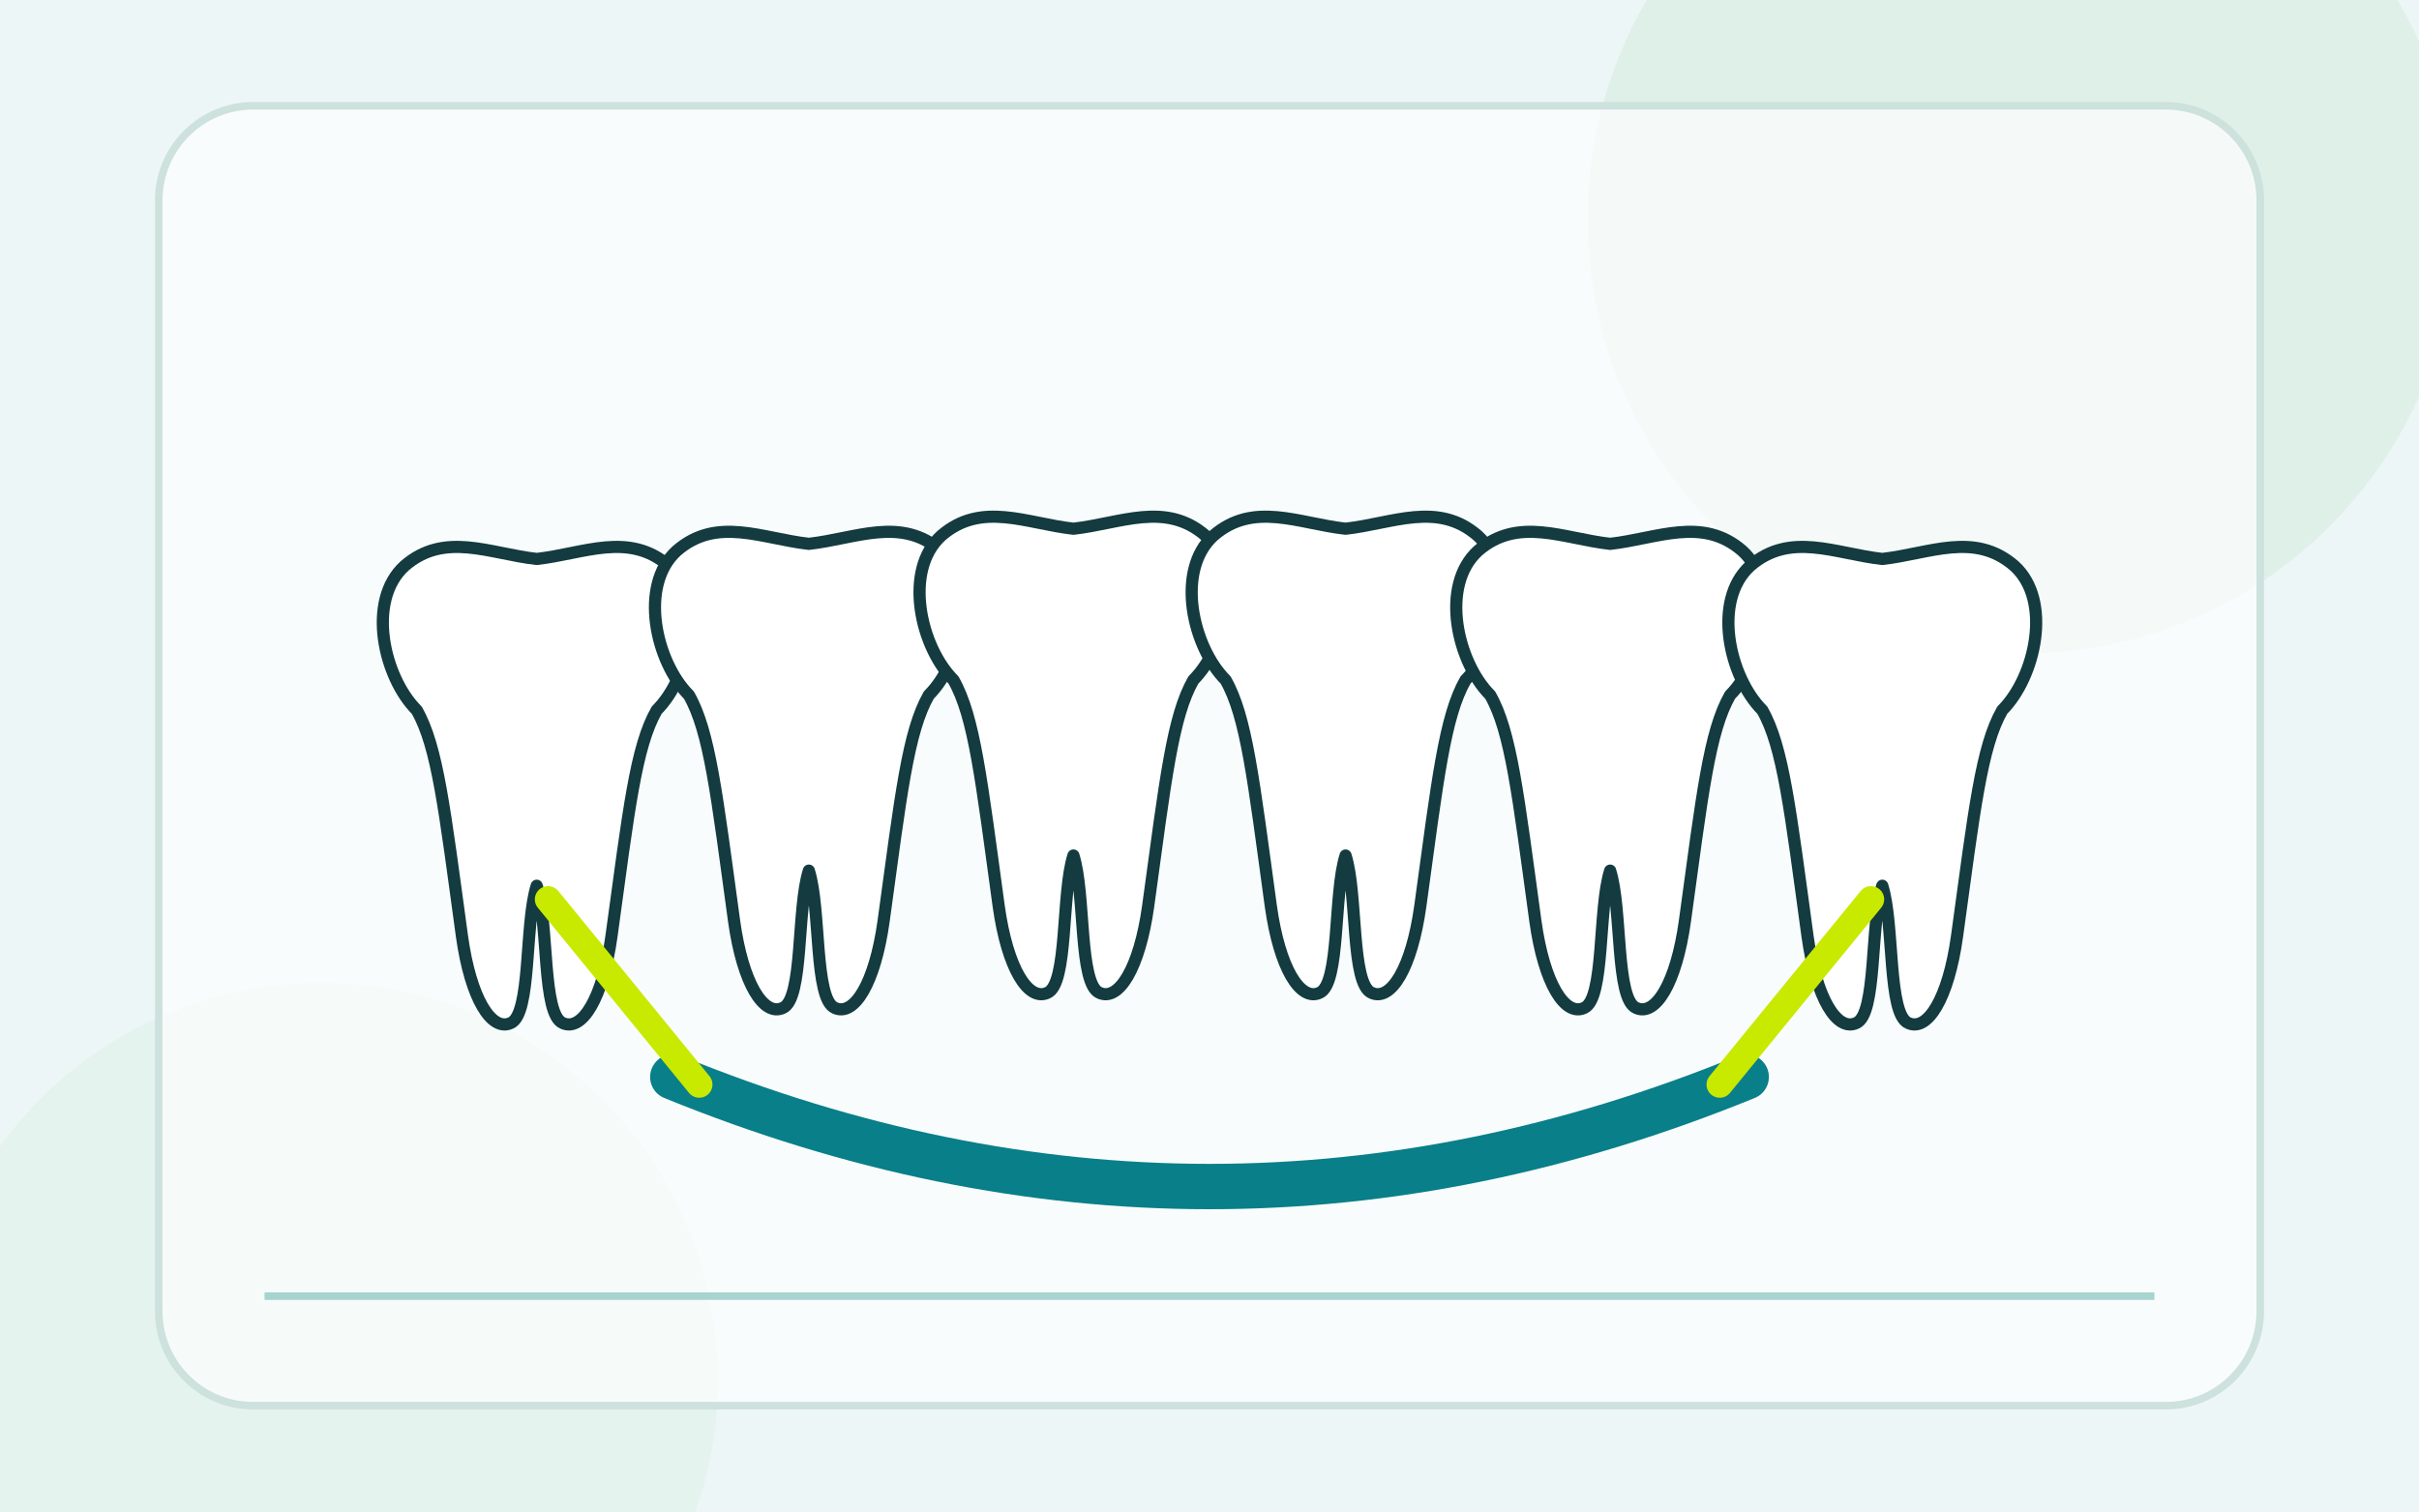
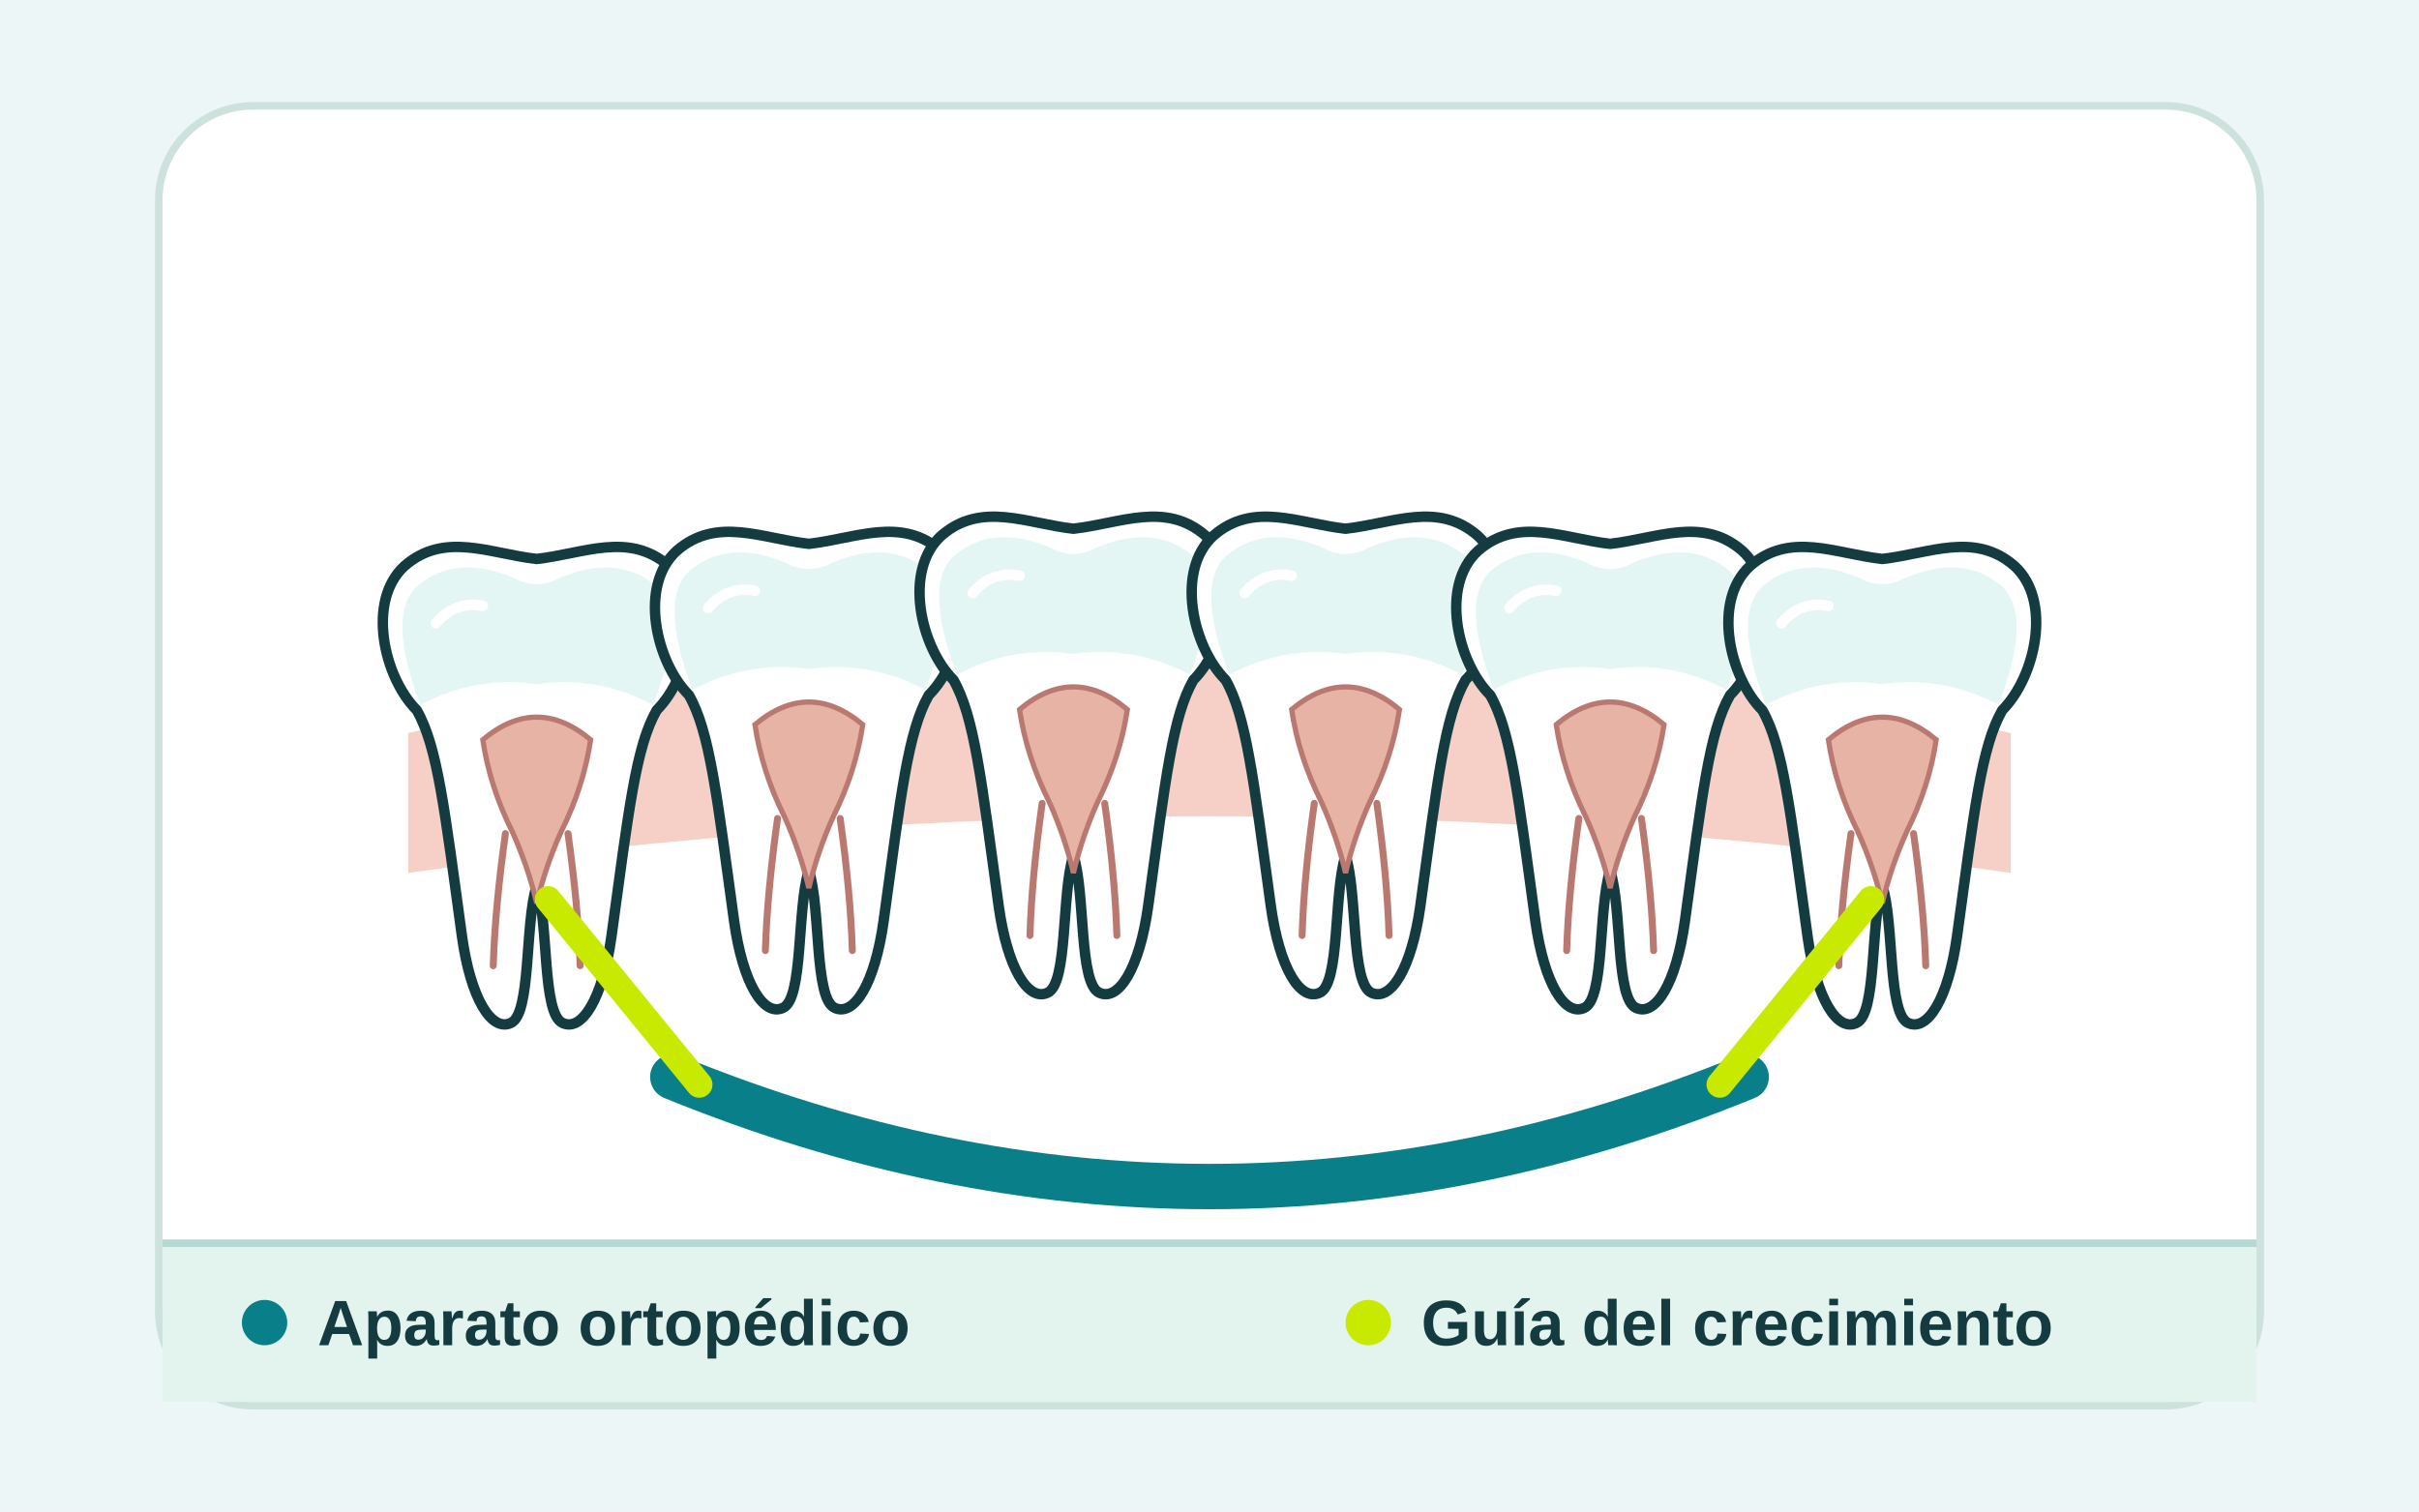
<svg xmlns="http://www.w3.org/2000/svg" viewBox="0 0 640 400" role="img">
  <rect width="640" height="400" fill="#edf6f6" />
-   <circle cx="535" cy="58" r="115" fill="#dff0e8" />
-   <circle cx="85" cy="365" r="105" fill="#e4f3ed" />
-   <rect x="42" y="28" width="556" height="344" rx="25" fill="#ffffff" fill-opacity=".68" stroke="#cde1dd" stroke-width="2" />
+   <rect x="42" y="28" width="556" height="344" rx="25" fill="#ffffff" stroke="#cde1dd" stroke-width="2" />
+   <path d="M108 194 Q320 146 532 194 L532 231 Q320 201 108 231 Z" fill="#f4c8bc" opacity=".85" />
  <g transform="translate(142 216) scale(0.46)">
-     <path d="M-69 -61 C-88 -80 -98 -124 -76 -144 C-53 -164 -27 -151 0 -148 C27 -151 53 -164 76 -144 C98 -124 88 -80 69 -61 C57 -40 53 -4 43 69 C38 105 26 124 15 119 C3 114 7 62 0 40 C-7 62 -3 114 -15 119 C-26 124 -38 105 -43 69 C-53 -4 -57 -40 -69 -61 Z" fill="#ffffff" stroke="#133b40" stroke-width="7" stroke-linejoin="round" />
+     <path d="M-69 -61 C-88 -80 -98 -124 -76 -144 C-53 -164 -27 -151 0 -148 C27 -151 53 -164 76 -144 C98 -124 88 -80 69 -61 C57 -40 53 -4 43 69 C38 105 26 124 15 119 C3 114 7 62 0 40 C-7 62 -3 114 -15 119 C-26 124 -38 105 -43 69 C-53 -4 -57 -40 -69 -61 Z" fill="#ffffff" stroke="#133b40" stroke-width="6" stroke-linejoin="round" />
+     <path d="M-67 -64 Q-87 -117 -68 -133 Q-46 -151 -13 -137 Q0 -130 13 -137 Q46 -151 68 -133 Q87 -117 67 -64 Q35 -81 0 -76 Q-35 -81 -67 -64 Z" fill="#dff5f2" opacity=".85" />
+     <path d="M-31 -44 Q0 -70 31 -44 Q27 -17 14 9 Q5 29 0 50 Q-5 29 -14 9 Q-27 -17 -31 -44 Z" fill="#e7b3a5" stroke="#b97870" stroke-width="3" />
+     <path d="M-18 10 Q-24 53 -25 86 M18 10 Q24 53 25 86" fill="none" stroke="#b97870" stroke-width="4" stroke-linecap="round" />
+     <path d="M-58 -111 Q-47 -124 -31 -121" fill="none" stroke="#ffffff" stroke-width="6" stroke-linecap="round" />
  </g>
  <g transform="translate(214 212) scale(0.46)">
-     <path d="M-69 -61 C-88 -80 -98 -124 -76 -144 C-53 -164 -27 -151 0 -148 C27 -151 53 -164 76 -144 C98 -124 88 -80 69 -61 C57 -40 53 -4 43 69 C38 105 26 124 15 119 C3 114 7 62 0 40 C-7 62 -3 114 -15 119 C-26 124 -38 105 -43 69 C-53 -4 -57 -40 -69 -61 Z" fill="#ffffff" stroke="#133b40" stroke-width="7" stroke-linejoin="round" />
+     <path d="M-69 -61 C-88 -80 -98 -124 -76 -144 C-53 -164 -27 -151 0 -148 C27 -151 53 -164 76 -144 C98 -124 88 -80 69 -61 C57 -40 53 -4 43 69 C38 105 26 124 15 119 C3 114 7 62 0 40 C-7 62 -3 114 -15 119 C-26 124 -38 105 -43 69 C-53 -4 -57 -40 -69 -61 Z" fill="#ffffff" stroke="#133b40" stroke-width="6" stroke-linejoin="round" />
+     <path d="M-67 -64 Q-87 -117 -68 -133 Q-46 -151 -13 -137 Q0 -130 13 -137 Q46 -151 68 -133 Q87 -117 67 -64 Q35 -81 0 -76 Q-35 -81 -67 -64 Z" fill="#dff5f2" opacity=".85" />
+     <path d="M-31 -44 Q0 -70 31 -44 Q27 -17 14 9 Q5 29 0 50 Q-5 29 -14 9 Q-27 -17 -31 -44 Z" fill="#e7b3a5" stroke="#b97870" stroke-width="3" />
+     <path d="M-18 10 Q-24 53 -25 86 M18 10 Q24 53 25 86" fill="none" stroke="#b97870" stroke-width="4" stroke-linecap="round" />
+     <path d="M-58 -111 Q-47 -124 -31 -121" fill="none" stroke="#ffffff" stroke-width="6" stroke-linecap="round" />
  </g>
  <g transform="translate(284 208) scale(0.46)">
-     <path d="M-69 -61 C-88 -80 -98 -124 -76 -144 C-53 -164 -27 -151 0 -148 C27 -151 53 -164 76 -144 C98 -124 88 -80 69 -61 C57 -40 53 -4 43 69 C38 105 26 124 15 119 C3 114 7 62 0 40 C-7 62 -3 114 -15 119 C-26 124 -38 105 -43 69 C-53 -4 -57 -40 -69 -61 Z" fill="#ffffff" stroke="#133b40" stroke-width="7" stroke-linejoin="round" />
+     <path d="M-69 -61 C-88 -80 -98 -124 -76 -144 C-53 -164 -27 -151 0 -148 C27 -151 53 -164 76 -144 C98 -124 88 -80 69 -61 C57 -40 53 -4 43 69 C38 105 26 124 15 119 C3 114 7 62 0 40 C-7 62 -3 114 -15 119 C-26 124 -38 105 -43 69 C-53 -4 -57 -40 -69 -61 Z" fill="#ffffff" stroke="#133b40" stroke-width="6" stroke-linejoin="round" />
+     <path d="M-67 -64 Q-87 -117 -68 -133 Q-46 -151 -13 -137 Q0 -130 13 -137 Q46 -151 68 -133 Q87 -117 67 -64 Q35 -81 0 -76 Q-35 -81 -67 -64 Z" fill="#dff5f2" opacity=".85" />
+     <path d="M-31 -44 Q0 -70 31 -44 Q27 -17 14 9 Q5 29 0 50 Q-5 29 -14 9 Q-27 -17 -31 -44 Z" fill="#e7b3a5" stroke="#b97870" stroke-width="3" />
+     <path d="M-18 10 Q-24 53 -25 86 M18 10 Q24 53 25 86" fill="none" stroke="#b97870" stroke-width="4" stroke-linecap="round" />
+     <path d="M-58 -111 Q-47 -124 -31 -121" fill="none" stroke="#ffffff" stroke-width="6" stroke-linecap="round" />
  </g>
  <g transform="translate(356 208) scale(0.46)">
-     <path d="M-69 -61 C-88 -80 -98 -124 -76 -144 C-53 -164 -27 -151 0 -148 C27 -151 53 -164 76 -144 C98 -124 88 -80 69 -61 C57 -40 53 -4 43 69 C38 105 26 124 15 119 C3 114 7 62 0 40 C-7 62 -3 114 -15 119 C-26 124 -38 105 -43 69 C-53 -4 -57 -40 -69 -61 Z" fill="#ffffff" stroke="#133b40" stroke-width="7" stroke-linejoin="round" />
+     <path d="M-69 -61 C-88 -80 -98 -124 -76 -144 C-53 -164 -27 -151 0 -148 C27 -151 53 -164 76 -144 C98 -124 88 -80 69 -61 C57 -40 53 -4 43 69 C38 105 26 124 15 119 C3 114 7 62 0 40 C-7 62 -3 114 -15 119 C-26 124 -38 105 -43 69 C-53 -4 -57 -40 -69 -61 Z" fill="#ffffff" stroke="#133b40" stroke-width="6" stroke-linejoin="round" />
+     <path d="M-67 -64 Q-87 -117 -68 -133 Q-46 -151 -13 -137 Q0 -130 13 -137 Q46 -151 68 -133 Q87 -117 67 -64 Q35 -81 0 -76 Q-35 -81 -67 -64 Z" fill="#dff5f2" opacity=".85" />
+     <path d="M-31 -44 Q0 -70 31 -44 Q27 -17 14 9 Q5 29 0 50 Q-5 29 -14 9 Q-27 -17 -31 -44 Z" fill="#e7b3a5" stroke="#b97870" stroke-width="3" />
+     <path d="M-18 10 Q-24 53 -25 86 M18 10 Q24 53 25 86" fill="none" stroke="#b97870" stroke-width="4" stroke-linecap="round" />
+     <path d="M-58 -111 Q-47 -124 -31 -121" fill="none" stroke="#ffffff" stroke-width="6" stroke-linecap="round" />
  </g>
  <g transform="translate(426 212) scale(0.46)">
-     <path d="M-69 -61 C-88 -80 -98 -124 -76 -144 C-53 -164 -27 -151 0 -148 C27 -151 53 -164 76 -144 C98 -124 88 -80 69 -61 C57 -40 53 -4 43 69 C38 105 26 124 15 119 C3 114 7 62 0 40 C-7 62 -3 114 -15 119 C-26 124 -38 105 -43 69 C-53 -4 -57 -40 -69 -61 Z" fill="#ffffff" stroke="#133b40" stroke-width="7" stroke-linejoin="round" />
+     <path d="M-69 -61 C-88 -80 -98 -124 -76 -144 C-53 -164 -27 -151 0 -148 C27 -151 53 -164 76 -144 C98 -124 88 -80 69 -61 C57 -40 53 -4 43 69 C38 105 26 124 15 119 C3 114 7 62 0 40 C-7 62 -3 114 -15 119 C-26 124 -38 105 -43 69 C-53 -4 -57 -40 -69 -61 Z" fill="#ffffff" stroke="#133b40" stroke-width="6" stroke-linejoin="round" />
+     <path d="M-67 -64 Q-87 -117 -68 -133 Q-46 -151 -13 -137 Q0 -130 13 -137 Q46 -151 68 -133 Q87 -117 67 -64 Q35 -81 0 -76 Q-35 -81 -67 -64 Z" fill="#dff5f2" opacity=".85" />
+     <path d="M-31 -44 Q0 -70 31 -44 Q27 -17 14 9 Q5 29 0 50 Q-5 29 -14 9 Q-27 -17 -31 -44 Z" fill="#e7b3a5" stroke="#b97870" stroke-width="3" />
+     <path d="M-18 10 Q-24 53 -25 86 M18 10 Q24 53 25 86" fill="none" stroke="#b97870" stroke-width="4" stroke-linecap="round" />
+     <path d="M-58 -111 Q-47 -124 -31 -121" fill="none" stroke="#ffffff" stroke-width="6" stroke-linecap="round" />
  </g>
  <g transform="translate(498 216) scale(0.46)">
-     <path d="M-69 -61 C-88 -80 -98 -124 -76 -144 C-53 -164 -27 -151 0 -148 C27 -151 53 -164 76 -144 C98 -124 88 -80 69 -61 C57 -40 53 -4 43 69 C38 105 26 124 15 119 C3 114 7 62 0 40 C-7 62 -3 114 -15 119 C-26 124 -38 105 -43 69 C-53 -4 -57 -40 -69 -61 Z" fill="#ffffff" stroke="#133b40" stroke-width="7" stroke-linejoin="round" />
+     <path d="M-69 -61 C-88 -80 -98 -124 -76 -144 C-53 -164 -27 -151 0 -148 C27 -151 53 -164 76 -144 C98 -124 88 -80 69 -61 C57 -40 53 -4 43 69 C38 105 26 124 15 119 C3 114 7 62 0 40 C-7 62 -3 114 -15 119 C-26 124 -38 105 -43 69 C-53 -4 -57 -40 -69 -61 Z" fill="#ffffff" stroke="#133b40" stroke-width="6" stroke-linejoin="round" />
+     <path d="M-67 -64 Q-87 -117 -68 -133 Q-46 -151 -13 -137 Q0 -130 13 -137 Q46 -151 68 -133 Q87 -117 67 -64 Q35 -81 0 -76 Q-35 -81 -67 -64 Z" fill="#dff5f2" opacity=".85" />
+     <path d="M-31 -44 Q0 -70 31 -44 Q27 -17 14 9 Q5 29 0 50 Q-5 29 -14 9 Q-27 -17 -31 -44 Z" fill="#e7b3a5" stroke="#b97870" stroke-width="3" />
+     <path d="M-18 10 Q-24 53 -25 86 M18 10 Q24 53 25 86" fill="none" stroke="#b97870" stroke-width="4" stroke-linecap="round" />
+     <path d="M-58 -111 Q-47 -124 -31 -121" fill="none" stroke="#ffffff" stroke-width="6" stroke-linecap="round" />
  </g>
  <path d="M178 285 Q320 343 462 285" fill="none" stroke="#087f89" stroke-width="12" stroke-linecap="round" stroke-linejoin="round" />
  <path d="M185 287 L145 238 M455 287 L495 238" fill="none" stroke="#c8e900" stroke-width="7" stroke-linecap="round" stroke-linejoin="round" />
-   <path d="M70 343 H570" stroke="#a7d4ce" stroke-width="2" />
+   <rect x="43" y="329" width="554" height="42" rx="0" fill="#e3f4ef" />
+   <path d="M43 329 H597" stroke="#b6d8d3" stroke-width="2" />
+   <circle cx="70" cy="350" r="6" fill="#087f89" />
+   <text x="84" y="356" font-family="Arial, sans-serif" font-size="17" font-weight="700" fill="#133b40">Aparato ortopédico</text>
+   <circle cx="362" cy="350" r="6" fill="#c8e900" />
+   <text x="376" y="356" font-family="Arial, sans-serif" font-size="17" font-weight="700" fill="#133b40">Guía del crecimiento</text>
</svg>
